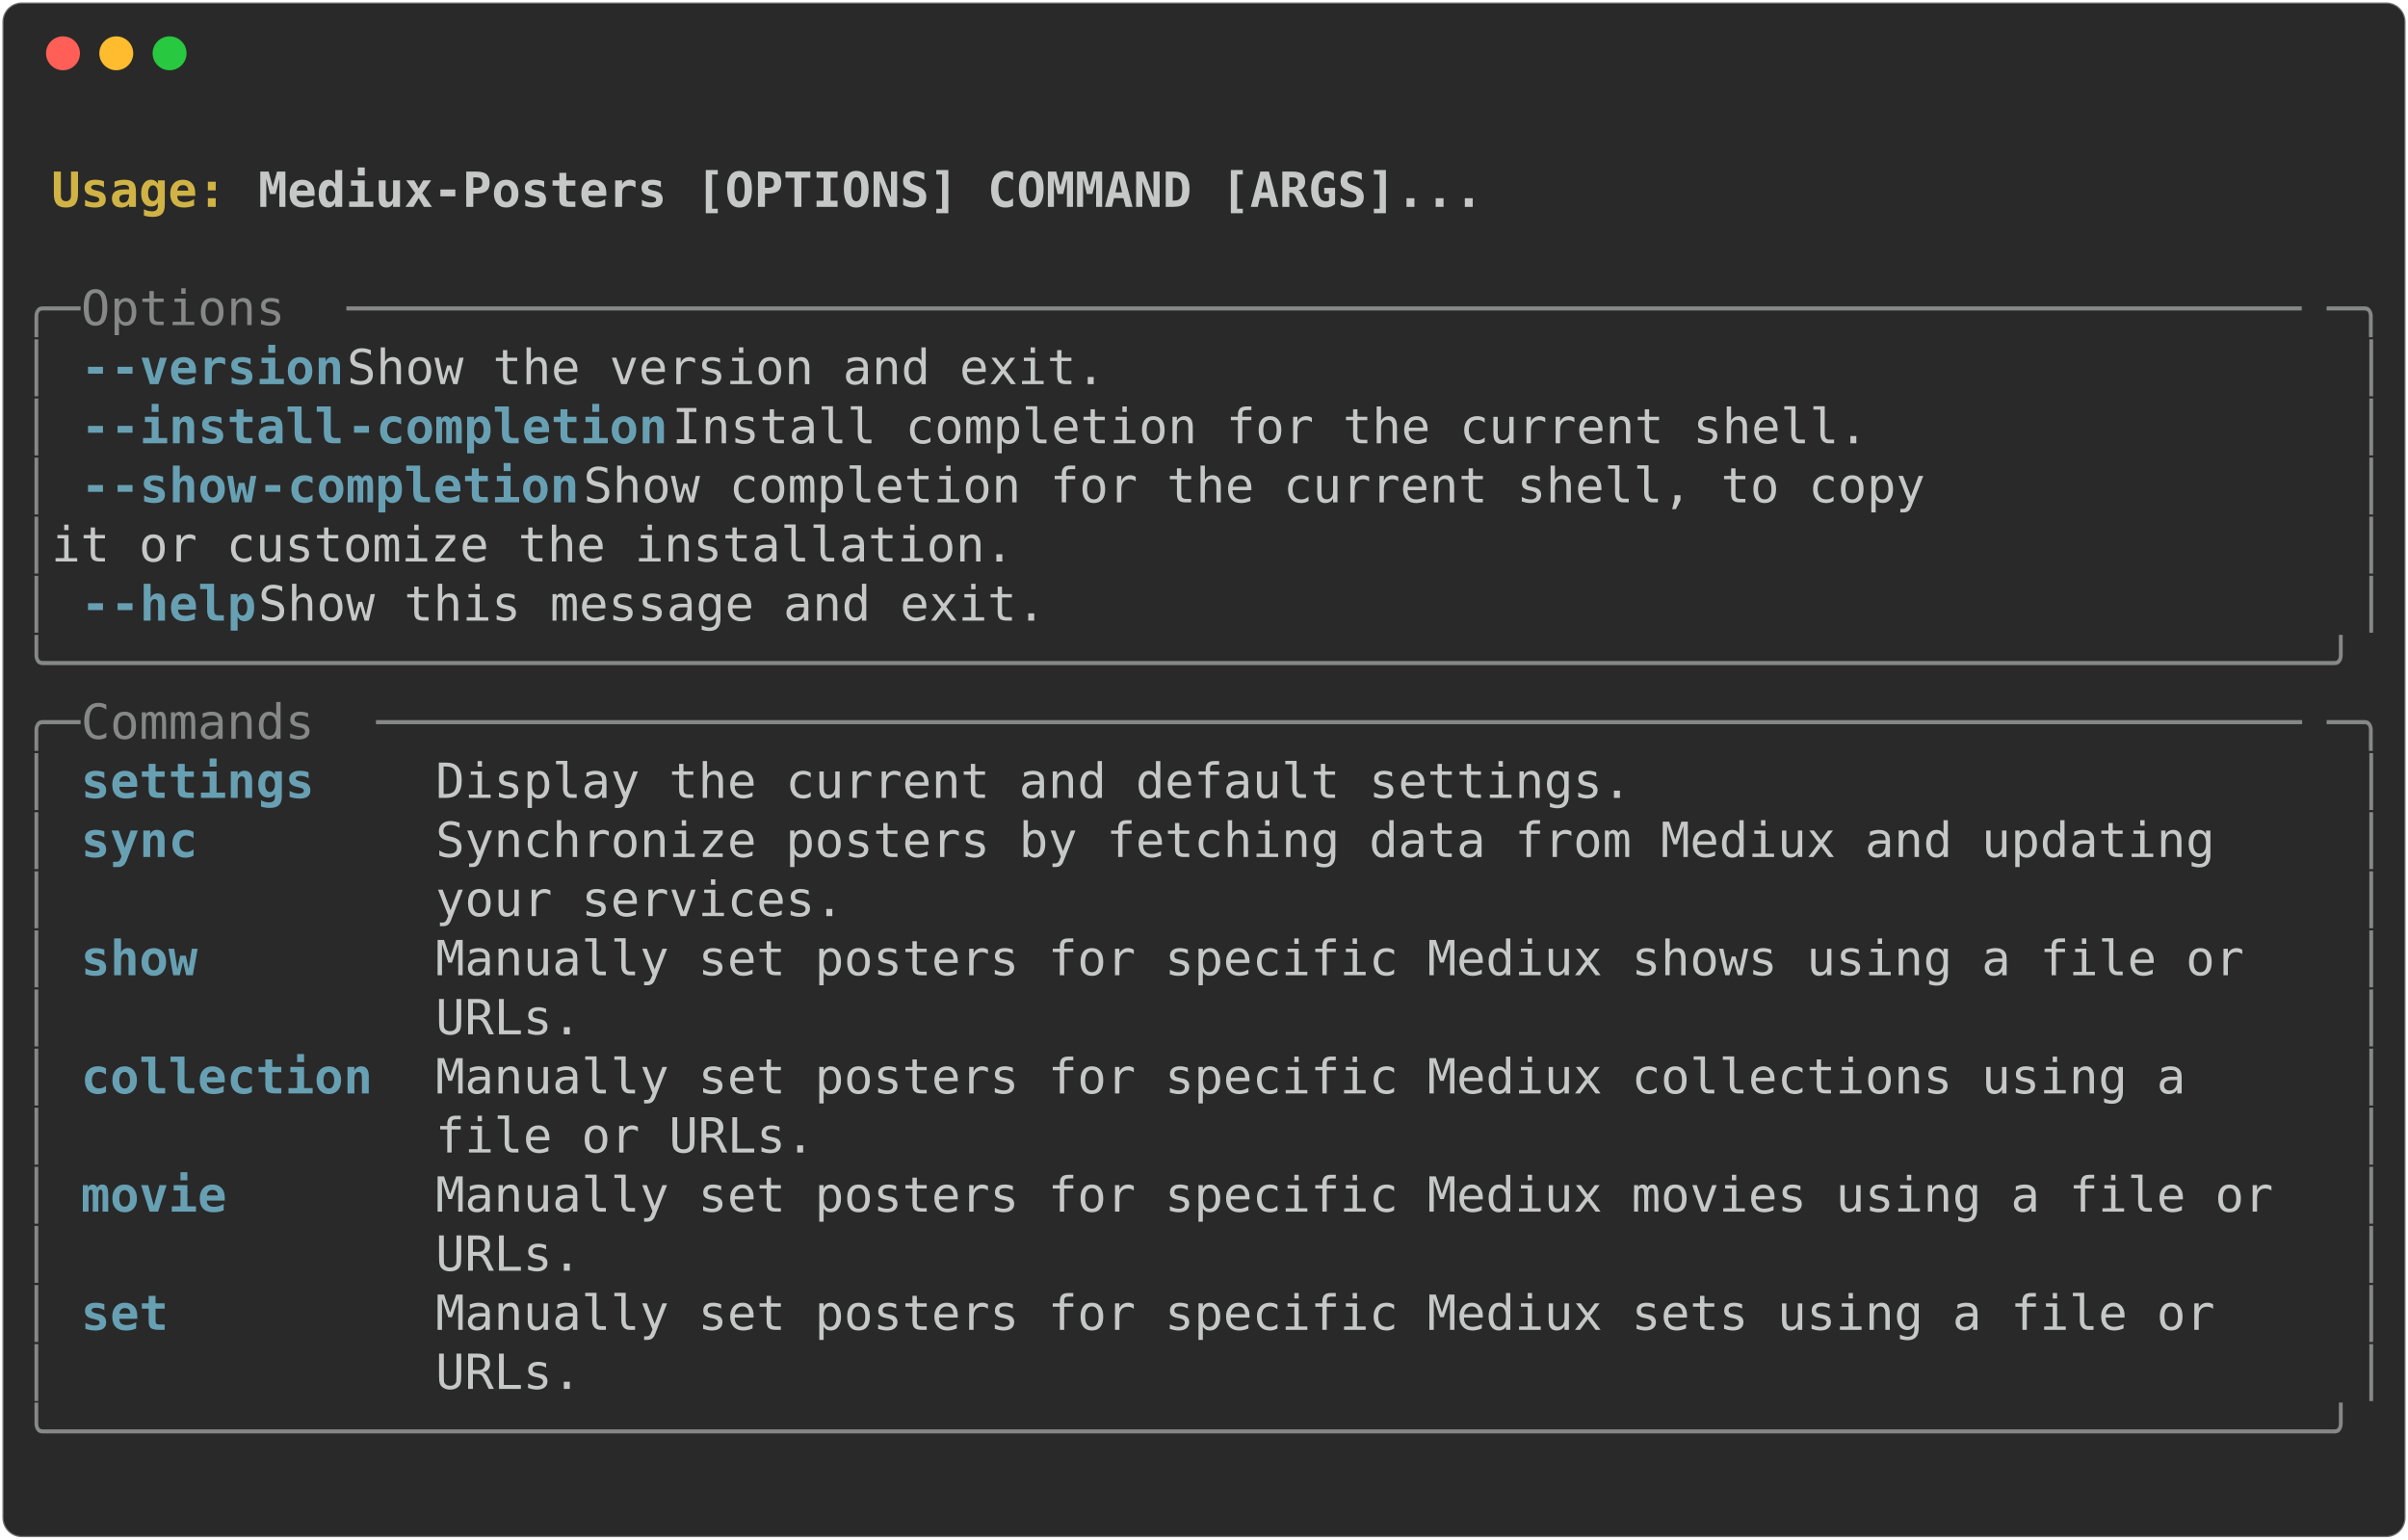
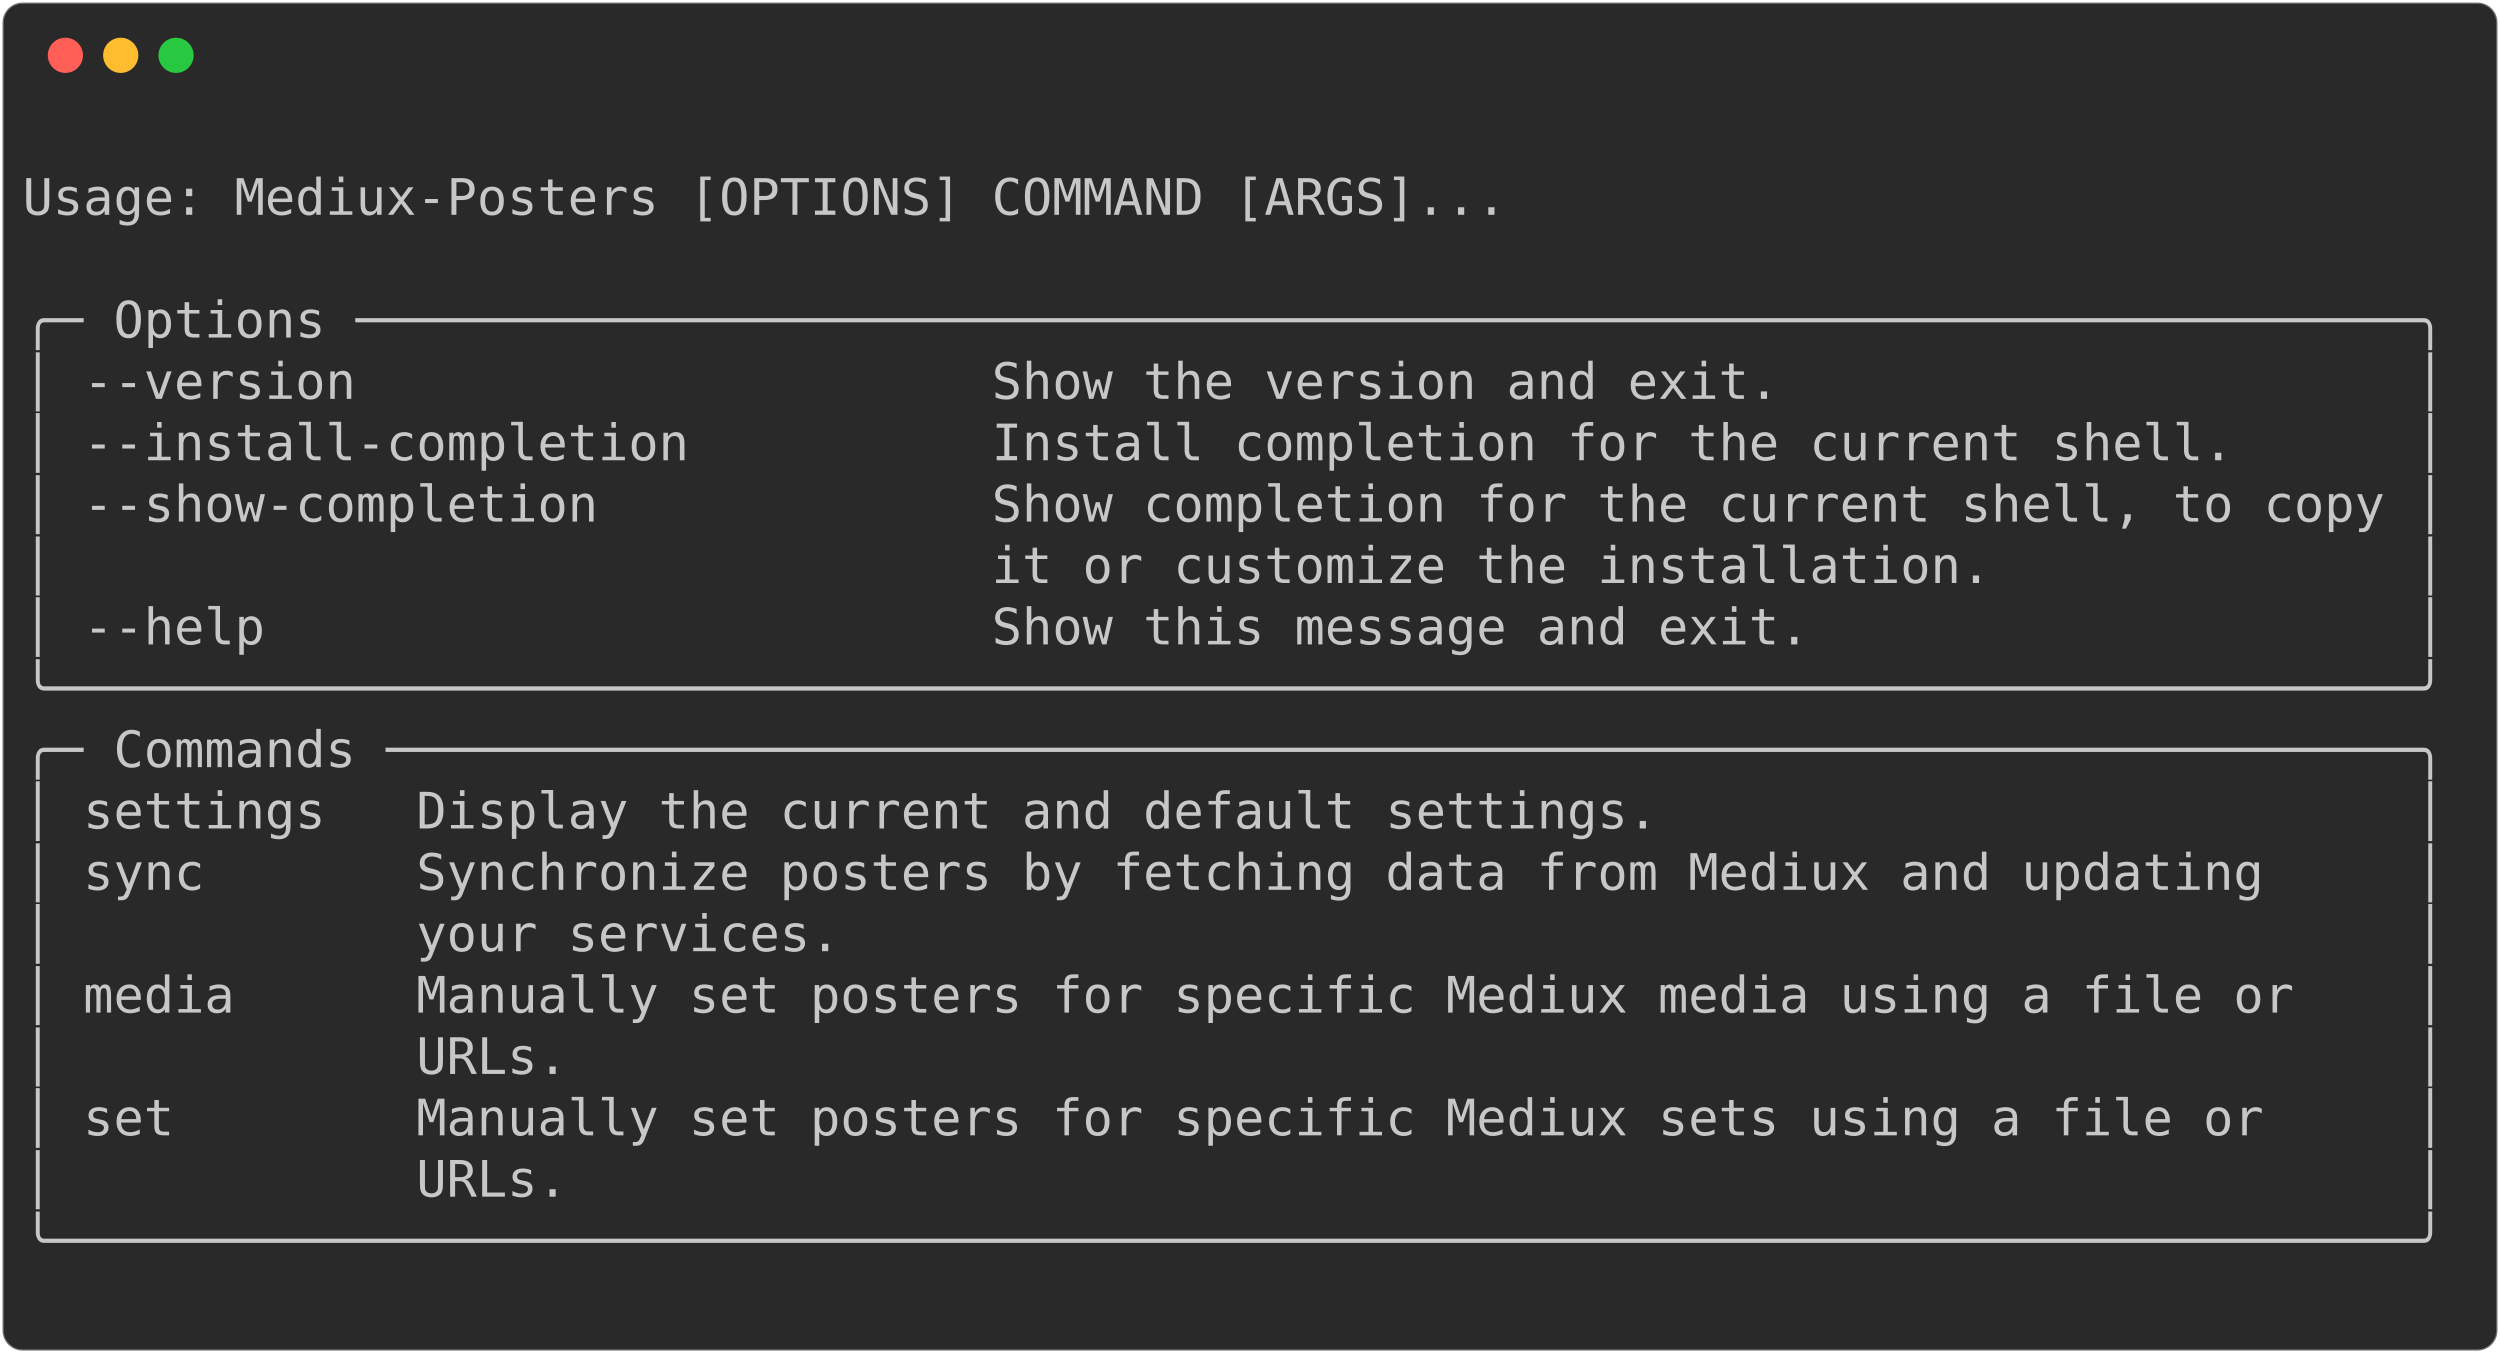
- <svg xmlns="http://www.w3.org/2000/svg" class="rich-terminal" viewBox="0 0 994 635.6">
+ <svg xmlns="http://www.w3.org/2000/svg" class="rich-terminal" viewBox="0 0 994 538.0">
  <style>

    @font-face {
        font-family: "Fira Code";
        src: local("FiraCode-Regular"),
                url("https://cdnjs.cloudflare.com/ajax/libs/firacode/6.2.0/woff2/FiraCode-Regular.woff2") format("woff2"),
                url("https://cdnjs.cloudflare.com/ajax/libs/firacode/6.2.0/woff/FiraCode-Regular.woff") format("woff");
        font-style: normal;
        font-weight: 400;
    }
    @font-face {
        font-family: "Fira Code";
        src: local("FiraCode-Bold"),
                url("https://cdnjs.cloudflare.com/ajax/libs/firacode/6.2.0/woff2/FiraCode-Bold.woff2") format("woff2"),
                url("https://cdnjs.cloudflare.com/ajax/libs/firacode/6.2.0/woff/FiraCode-Bold.woff") format("woff");
        font-style: bold;
        font-weight: 700;
    }

-     .terminal-2780879459-matrix {
+     .terminal-4098701191-matrix {
        font-family: Fira Code, monospace;
        font-size: 20px;
        line-height: 24.4px;
        font-variant-east-asian: full-width;
    }

-     .terminal-2780879459-title {
+     .terminal-4098701191-title {
        font-size: 18px;
        font-weight: bold;
        font-family: arial;
    }

-     .terminal-2780879459-r1 { fill: #c5c8c6;font-weight: bold }
- .terminal-2780879459-r2 { fill: #c5c8c6 }
- .terminal-2780879459-r3 { fill: #d0b344;font-weight: bold }
- .terminal-2780879459-r4 { fill: #868887 }
- .terminal-2780879459-r5 { fill: #68a0b3;font-weight: bold }
+     .terminal-4098701191-r1 { fill: #c5c8c6 }
    </style>
  <defs>
-     <clipPath id="terminal-2780879459-clip-terminal">
-       <rect x="0" y="0" width="975.0" height="584.6" />
+     <clipPath id="terminal-4098701191-clip-terminal">
+       <rect x="0" y="0" width="975.0" height="487.0" />
    </clipPath>
-     <clipPath id="terminal-2780879459-line-0">
+     <clipPath id="terminal-4098701191-line-0">
      <rect x="0" y="1.5" width="976" height="24.65" />
    </clipPath>
-     <clipPath id="terminal-2780879459-line-1">
+     <clipPath id="terminal-4098701191-line-1">
      <rect x="0" y="25.9" width="976" height="24.65" />
    </clipPath>
-     <clipPath id="terminal-2780879459-line-2">
+     <clipPath id="terminal-4098701191-line-2">
      <rect x="0" y="50.3" width="976" height="24.65" />
    </clipPath>
-     <clipPath id="terminal-2780879459-line-3">
+     <clipPath id="terminal-4098701191-line-3">
      <rect x="0" y="74.7" width="976" height="24.65" />
    </clipPath>
-     <clipPath id="terminal-2780879459-line-4">
+     <clipPath id="terminal-4098701191-line-4">
      <rect x="0" y="99.1" width="976" height="24.65" />
    </clipPath>
-     <clipPath id="terminal-2780879459-line-5">
+     <clipPath id="terminal-4098701191-line-5">
      <rect x="0" y="123.5" width="976" height="24.65" />
    </clipPath>
-     <clipPath id="terminal-2780879459-line-6">
+     <clipPath id="terminal-4098701191-line-6">
      <rect x="0" y="147.9" width="976" height="24.65" />
    </clipPath>
-     <clipPath id="terminal-2780879459-line-7">
+     <clipPath id="terminal-4098701191-line-7">
      <rect x="0" y="172.3" width="976" height="24.65" />
    </clipPath>
-     <clipPath id="terminal-2780879459-line-8">
+     <clipPath id="terminal-4098701191-line-8">
      <rect x="0" y="196.7" width="976" height="24.65" />
    </clipPath>
-     <clipPath id="terminal-2780879459-line-9">
+     <clipPath id="terminal-4098701191-line-9">
      <rect x="0" y="221.1" width="976" height="24.65" />
    </clipPath>
-     <clipPath id="terminal-2780879459-line-10">
+     <clipPath id="terminal-4098701191-line-10">
      <rect x="0" y="245.5" width="976" height="24.65" />
    </clipPath>
-     <clipPath id="terminal-2780879459-line-11">
+     <clipPath id="terminal-4098701191-line-11">
      <rect x="0" y="269.9" width="976" height="24.65" />
    </clipPath>
-     <clipPath id="terminal-2780879459-line-12">
+     <clipPath id="terminal-4098701191-line-12">
      <rect x="0" y="294.3" width="976" height="24.65" />
    </clipPath>
-     <clipPath id="terminal-2780879459-line-13">
+     <clipPath id="terminal-4098701191-line-13">
      <rect x="0" y="318.7" width="976" height="24.65" />
    </clipPath>
-     <clipPath id="terminal-2780879459-line-14">
+     <clipPath id="terminal-4098701191-line-14">
      <rect x="0" y="343.1" width="976" height="24.65" />
    </clipPath>
-     <clipPath id="terminal-2780879459-line-15">
+     <clipPath id="terminal-4098701191-line-15">
      <rect x="0" y="367.5" width="976" height="24.65" />
    </clipPath>
-     <clipPath id="terminal-2780879459-line-16">
+     <clipPath id="terminal-4098701191-line-16">
      <rect x="0" y="391.9" width="976" height="24.65" />
    </clipPath>
-     <clipPath id="terminal-2780879459-line-17">
+     <clipPath id="terminal-4098701191-line-17">
      <rect x="0" y="416.3" width="976" height="24.65" />
    </clipPath>
-     <clipPath id="terminal-2780879459-line-18">
+     <clipPath id="terminal-4098701191-line-18">
      <rect x="0" y="440.7" width="976" height="24.65" />
    </clipPath>
-     <clipPath id="terminal-2780879459-line-19">
-       <rect x="0" y="465.1" width="976" height="24.65" />
-     </clipPath>
-     <clipPath id="terminal-2780879459-line-20">
-       <rect x="0" y="489.5" width="976" height="24.65" />
-     </clipPath>
-     <clipPath id="terminal-2780879459-line-21">
-       <rect x="0" y="513.9" width="976" height="24.65" />
-     </clipPath>
-     <clipPath id="terminal-2780879459-line-22">
-       <rect x="0" y="538.3" width="976" height="24.65" />
-     </clipPath>
  </defs>
-   <rect fill="#292929" stroke="rgba(255,255,255,0.35)" stroke-width="1" x="1" y="1" width="992" height="633.6" rx="8" />
+   <rect fill="#292929" stroke="rgba(255,255,255,0.35)" stroke-width="1" x="1" y="1" width="992" height="536" rx="8" />
  <g transform="translate(26,22)">
    <circle cx="0" cy="0" r="7" fill="#ff5f57" />
    <circle cx="22" cy="0" r="7" fill="#febc2e" />
    <circle cx="44" cy="0" r="7" fill="#28c840" />
  </g>
-   <g transform="translate(9, 41)" clip-path="url(#terminal-2780879459-clip-terminal)">
-     <g class="terminal-2780879459-matrix">
-       <text class="terminal-2780879459-r2" x="976" y="20" textLength="12.2" clip-path="url(#terminal-2780879459-line-0)">
+   <g transform="translate(9, 41)" clip-path="url(#terminal-4098701191-clip-terminal)">
+     <g class="terminal-4098701191-matrix">
+       <text class="terminal-4098701191-r1" x="976" y="20" textLength="12.2" clip-path="url(#terminal-4098701191-line-0)">
</text>
-       <text class="terminal-2780879459-r3" x="12.2" y="44.4" textLength="85.4" clip-path="url(#terminal-2780879459-line-1)">Usage: </text>
-       <text class="terminal-2780879459-r1" x="97.6" y="44.4" textLength="512.4" clip-path="url(#terminal-2780879459-line-1)">Mediux-Posters [OPTIONS] COMMAND [ARGS]...</text>
-       <text class="terminal-2780879459-r2" x="976" y="44.4" textLength="12.2" clip-path="url(#terminal-2780879459-line-1)">
+       <text class="terminal-4098701191-r1" x="0" y="44.4" textLength="976" clip-path="url(#terminal-4098701191-line-1)"> Usage: Mediux-Posters [OPTIONS] COMMAND [ARGS]...                              </text>
+       <text class="terminal-4098701191-r1" x="976" y="44.4" textLength="12.2" clip-path="url(#terminal-4098701191-line-1)">
</text>
-       <text class="terminal-2780879459-r2" x="976" y="68.8" textLength="12.2" clip-path="url(#terminal-2780879459-line-2)">
+       <text class="terminal-4098701191-r1" x="976" y="68.8" textLength="12.2" clip-path="url(#terminal-4098701191-line-2)">
</text>
-       <text class="terminal-2780879459-r4" x="0" y="93.2" textLength="24.4" clip-path="url(#terminal-2780879459-line-3)">╭─</text>
-       <text class="terminal-2780879459-r4" x="24.4" y="93.2" textLength="109.8" clip-path="url(#terminal-2780879459-line-3)"> Options </text>
-       <text class="terminal-2780879459-r4" x="134.2" y="93.2" textLength="817.4" clip-path="url(#terminal-2780879459-line-3)">───────────────────────────────────────────────────────────────────</text>
-       <text class="terminal-2780879459-r4" x="951.6" y="93.2" textLength="24.4" clip-path="url(#terminal-2780879459-line-3)">─╮</text>
-       <text class="terminal-2780879459-r2" x="976" y="93.2" textLength="12.2" clip-path="url(#terminal-2780879459-line-3)">
+       <text class="terminal-4098701191-r1" x="0" y="93.2" textLength="976" clip-path="url(#terminal-4098701191-line-3)">╭─ Options ────────────────────────────────────────────────────────────────────╮</text>
+       <text class="terminal-4098701191-r1" x="976" y="93.2" textLength="12.2" clip-path="url(#terminal-4098701191-line-3)">
</text>
-       <text class="terminal-2780879459-r4" x="0" y="117.6" textLength="12.2" clip-path="url(#terminal-2780879459-line-4)">│</text>
-       <text class="terminal-2780879459-r5" x="24.4" y="117.6" textLength="12.2" clip-path="url(#terminal-2780879459-line-4)">-</text>
-       <text class="terminal-2780879459-r5" x="36.6" y="117.6" textLength="97.6" clip-path="url(#terminal-2780879459-line-4)">-version</text>
-       <text class="terminal-2780879459-r2" x="134.2" y="117.6" textLength="829.6" clip-path="url(#terminal-2780879459-line-4)">                     Show the version and exit.                     </text>
-       <text class="terminal-2780879459-r4" x="963.8" y="117.6" textLength="12.2" clip-path="url(#terminal-2780879459-line-4)">│</text>
-       <text class="terminal-2780879459-r2" x="976" y="117.6" textLength="12.2" clip-path="url(#terminal-2780879459-line-4)">
+       <text class="terminal-4098701191-r1" x="0" y="117.6" textLength="976" clip-path="url(#terminal-4098701191-line-4)">│ --version                     Show the version and exit.                     │</text>
+       <text class="terminal-4098701191-r1" x="976" y="117.6" textLength="12.2" clip-path="url(#terminal-4098701191-line-4)">
</text>
-       <text class="terminal-2780879459-r4" x="0" y="142" textLength="12.2" clip-path="url(#terminal-2780879459-line-5)">│</text>
-       <text class="terminal-2780879459-r5" x="24.4" y="142" textLength="12.2" clip-path="url(#terminal-2780879459-line-5)">-</text>
-       <text class="terminal-2780879459-r5" x="36.6" y="142" textLength="97.6" clip-path="url(#terminal-2780879459-line-5)">-install</text>
-       <text class="terminal-2780879459-r5" x="134.2" y="142" textLength="134.2" clip-path="url(#terminal-2780879459-line-5)">-completion</text>
-       <text class="terminal-2780879459-r2" x="268.4" y="142" textLength="695.4" clip-path="url(#terminal-2780879459-line-5)">          Install completion for the current shell.      </text>
-       <text class="terminal-2780879459-r4" x="963.8" y="142" textLength="12.2" clip-path="url(#terminal-2780879459-line-5)">│</text>
-       <text class="terminal-2780879459-r2" x="976" y="142" textLength="12.2" clip-path="url(#terminal-2780879459-line-5)">
+       <text class="terminal-4098701191-r1" x="0" y="142" textLength="976" clip-path="url(#terminal-4098701191-line-5)">│ --install-completion          Install completion for the current shell.      │</text>
+       <text class="terminal-4098701191-r1" x="976" y="142" textLength="12.2" clip-path="url(#terminal-4098701191-line-5)">
</text>
-       <text class="terminal-2780879459-r4" x="0" y="166.4" textLength="12.2" clip-path="url(#terminal-2780879459-line-6)">│</text>
-       <text class="terminal-2780879459-r5" x="24.4" y="166.4" textLength="12.2" clip-path="url(#terminal-2780879459-line-6)">-</text>
-       <text class="terminal-2780879459-r5" x="36.6" y="166.4" textLength="61" clip-path="url(#terminal-2780879459-line-6)">-show</text>
-       <text class="terminal-2780879459-r5" x="97.6" y="166.4" textLength="134.2" clip-path="url(#terminal-2780879459-line-6)">-completion</text>
-       <text class="terminal-2780879459-r2" x="231.8" y="166.4" textLength="732" clip-path="url(#terminal-2780879459-line-6)">             Show completion for the current shell, to copy </text>
-       <text class="terminal-2780879459-r4" x="963.8" y="166.4" textLength="12.2" clip-path="url(#terminal-2780879459-line-6)">│</text>
-       <text class="terminal-2780879459-r2" x="976" y="166.4" textLength="12.2" clip-path="url(#terminal-2780879459-line-6)">
+       <text class="terminal-4098701191-r1" x="0" y="166.4" textLength="976" clip-path="url(#terminal-4098701191-line-6)">│ --show-completion             Show completion for the current shell, to copy │</text>
+       <text class="terminal-4098701191-r1" x="976" y="166.4" textLength="12.2" clip-path="url(#terminal-4098701191-line-6)">
</text>
-       <text class="terminal-2780879459-r4" x="0" y="190.8" textLength="12.2" clip-path="url(#terminal-2780879459-line-7)">│</text>
-       <text class="terminal-2780879459-r2" x="12.2" y="190.8" textLength="951.6" clip-path="url(#terminal-2780879459-line-7)">                               it or customize the installation.              </text>
-       <text class="terminal-2780879459-r4" x="963.8" y="190.8" textLength="12.2" clip-path="url(#terminal-2780879459-line-7)">│</text>
-       <text class="terminal-2780879459-r2" x="976" y="190.8" textLength="12.2" clip-path="url(#terminal-2780879459-line-7)">
+       <text class="terminal-4098701191-r1" x="0" y="190.8" textLength="976" clip-path="url(#terminal-4098701191-line-7)">│                               it or customize the installation.              │</text>
+       <text class="terminal-4098701191-r1" x="976" y="190.8" textLength="12.2" clip-path="url(#terminal-4098701191-line-7)">
</text>
-       <text class="terminal-2780879459-r4" x="0" y="215.2" textLength="12.2" clip-path="url(#terminal-2780879459-line-8)">│</text>
-       <text class="terminal-2780879459-r5" x="24.4" y="215.2" textLength="12.2" clip-path="url(#terminal-2780879459-line-8)">-</text>
-       <text class="terminal-2780879459-r5" x="36.6" y="215.2" textLength="61" clip-path="url(#terminal-2780879459-line-8)">-help</text>
-       <text class="terminal-2780879459-r2" x="97.6" y="215.2" textLength="866.2" clip-path="url(#terminal-2780879459-line-8)">                        Show this message and exit.                    </text>
-       <text class="terminal-2780879459-r4" x="963.8" y="215.2" textLength="12.2" clip-path="url(#terminal-2780879459-line-8)">│</text>
-       <text class="terminal-2780879459-r2" x="976" y="215.2" textLength="12.2" clip-path="url(#terminal-2780879459-line-8)">
+       <text class="terminal-4098701191-r1" x="0" y="215.2" textLength="976" clip-path="url(#terminal-4098701191-line-8)">│ --help                        Show this message and exit.                    │</text>
+       <text class="terminal-4098701191-r1" x="976" y="215.2" textLength="12.2" clip-path="url(#terminal-4098701191-line-8)">
</text>
-       <text class="terminal-2780879459-r4" x="0" y="239.6" textLength="976" clip-path="url(#terminal-2780879459-line-9)">╰──────────────────────────────────────────────────────────────────────────────╯</text>
-       <text class="terminal-2780879459-r2" x="976" y="239.6" textLength="12.2" clip-path="url(#terminal-2780879459-line-9)">
+       <text class="terminal-4098701191-r1" x="0" y="239.6" textLength="976" clip-path="url(#terminal-4098701191-line-9)">╰──────────────────────────────────────────────────────────────────────────────╯</text>
+       <text class="terminal-4098701191-r1" x="976" y="239.6" textLength="12.2" clip-path="url(#terminal-4098701191-line-9)">
</text>
-       <text class="terminal-2780879459-r4" x="0" y="264" textLength="24.4" clip-path="url(#terminal-2780879459-line-10)">╭─</text>
-       <text class="terminal-2780879459-r4" x="24.4" y="264" textLength="122" clip-path="url(#terminal-2780879459-line-10)"> Commands </text>
-       <text class="terminal-2780879459-r4" x="146.4" y="264" textLength="805.2" clip-path="url(#terminal-2780879459-line-10)">──────────────────────────────────────────────────────────────────</text>
-       <text class="terminal-2780879459-r4" x="951.6" y="264" textLength="24.4" clip-path="url(#terminal-2780879459-line-10)">─╮</text>
-       <text class="terminal-2780879459-r2" x="976" y="264" textLength="12.2" clip-path="url(#terminal-2780879459-line-10)">
+       <text class="terminal-4098701191-r1" x="0" y="264" textLength="976" clip-path="url(#terminal-4098701191-line-10)">╭─ Commands ───────────────────────────────────────────────────────────────────╮</text>
+       <text class="terminal-4098701191-r1" x="976" y="264" textLength="12.2" clip-path="url(#terminal-4098701191-line-10)">
</text>
-       <text class="terminal-2780879459-r4" x="0" y="288.4" textLength="12.2" clip-path="url(#terminal-2780879459-line-11)">│</text>
-       <text class="terminal-2780879459-r5" x="24.4" y="288.4" textLength="134.2" clip-path="url(#terminal-2780879459-line-11)">settings   </text>
-       <text class="terminal-2780879459-r2" x="170.8" y="288.4" textLength="793" clip-path="url(#terminal-2780879459-line-11)"> Display the current and default settings.                       </text>
-       <text class="terminal-2780879459-r4" x="963.8" y="288.4" textLength="12.2" clip-path="url(#terminal-2780879459-line-11)">│</text>
-       <text class="terminal-2780879459-r2" x="976" y="288.4" textLength="12.2" clip-path="url(#terminal-2780879459-line-11)">
+       <text class="terminal-4098701191-r1" x="0" y="288.4" textLength="976" clip-path="url(#terminal-4098701191-line-11)">│ settings   Display the current and default settings.                         │</text>
+       <text class="terminal-4098701191-r1" x="976" y="288.4" textLength="12.2" clip-path="url(#terminal-4098701191-line-11)">
</text>
-       <text class="terminal-2780879459-r4" x="0" y="312.8" textLength="12.2" clip-path="url(#terminal-2780879459-line-12)">│</text>
-       <text class="terminal-2780879459-r5" x="24.4" y="312.8" textLength="134.2" clip-path="url(#terminal-2780879459-line-12)">sync       </text>
-       <text class="terminal-2780879459-r2" x="170.8" y="312.8" textLength="793" clip-path="url(#terminal-2780879459-line-12)"> Synchronize posters by fetching data from Mediux and updating   </text>
-       <text class="terminal-2780879459-r4" x="963.8" y="312.8" textLength="12.2" clip-path="url(#terminal-2780879459-line-12)">│</text>
-       <text class="terminal-2780879459-r2" x="976" y="312.8" textLength="12.2" clip-path="url(#terminal-2780879459-line-12)">
+       <text class="terminal-4098701191-r1" x="0" y="312.8" textLength="976" clip-path="url(#terminal-4098701191-line-12)">│ sync       Synchronize posters by fetching data from Mediux and updating     │</text>
+       <text class="terminal-4098701191-r1" x="976" y="312.8" textLength="12.2" clip-path="url(#terminal-4098701191-line-12)">
</text>
-       <text class="terminal-2780879459-r4" x="0" y="337.2" textLength="12.2" clip-path="url(#terminal-2780879459-line-13)">│</text>
-       <text class="terminal-2780879459-r2" x="170.8" y="337.2" textLength="793" clip-path="url(#terminal-2780879459-line-13)"> your services.                                                  </text>
-       <text class="terminal-2780879459-r4" x="963.8" y="337.2" textLength="12.2" clip-path="url(#terminal-2780879459-line-13)">│</text>
-       <text class="terminal-2780879459-r2" x="976" y="337.2" textLength="12.2" clip-path="url(#terminal-2780879459-line-13)">
+       <text class="terminal-4098701191-r1" x="0" y="337.2" textLength="976" clip-path="url(#terminal-4098701191-line-13)">│            your services.                                                    │</text>
+       <text class="terminal-4098701191-r1" x="976" y="337.2" textLength="12.2" clip-path="url(#terminal-4098701191-line-13)">
</text>
-       <text class="terminal-2780879459-r4" x="0" y="361.6" textLength="12.2" clip-path="url(#terminal-2780879459-line-14)">│</text>
-       <text class="terminal-2780879459-r5" x="24.4" y="361.6" textLength="134.2" clip-path="url(#terminal-2780879459-line-14)">show       </text>
-       <text class="terminal-2780879459-r2" x="170.8" y="361.6" textLength="793" clip-path="url(#terminal-2780879459-line-14)"> Manually set posters for specific Mediux shows using a file or  </text>
-       <text class="terminal-2780879459-r4" x="963.8" y="361.6" textLength="12.2" clip-path="url(#terminal-2780879459-line-14)">│</text>
-       <text class="terminal-2780879459-r2" x="976" y="361.6" textLength="12.2" clip-path="url(#terminal-2780879459-line-14)">
+       <text class="terminal-4098701191-r1" x="0" y="361.6" textLength="976" clip-path="url(#terminal-4098701191-line-14)">│ media      Manually set posters for specific Mediux media using a file or    │</text>
+       <text class="terminal-4098701191-r1" x="976" y="361.6" textLength="12.2" clip-path="url(#terminal-4098701191-line-14)">
</text>
-       <text class="terminal-2780879459-r4" x="0" y="386" textLength="12.2" clip-path="url(#terminal-2780879459-line-15)">│</text>
-       <text class="terminal-2780879459-r2" x="170.8" y="386" textLength="793" clip-path="url(#terminal-2780879459-line-15)"> URLs.                                                           </text>
-       <text class="terminal-2780879459-r4" x="963.8" y="386" textLength="12.2" clip-path="url(#terminal-2780879459-line-15)">│</text>
-       <text class="terminal-2780879459-r2" x="976" y="386" textLength="12.2" clip-path="url(#terminal-2780879459-line-15)">
+       <text class="terminal-4098701191-r1" x="0" y="386" textLength="976" clip-path="url(#terminal-4098701191-line-15)">│            URLs.                                                             │</text>
+       <text class="terminal-4098701191-r1" x="976" y="386" textLength="12.2" clip-path="url(#terminal-4098701191-line-15)">
</text>
-       <text class="terminal-2780879459-r4" x="0" y="410.4" textLength="12.2" clip-path="url(#terminal-2780879459-line-16)">│</text>
-       <text class="terminal-2780879459-r5" x="24.4" y="410.4" textLength="134.2" clip-path="url(#terminal-2780879459-line-16)">collection </text>
-       <text class="terminal-2780879459-r2" x="170.8" y="410.4" textLength="793" clip-path="url(#terminal-2780879459-line-16)"> Manually set posters for specific Mediux collections using a    </text>
-       <text class="terminal-2780879459-r4" x="963.8" y="410.4" textLength="12.2" clip-path="url(#terminal-2780879459-line-16)">│</text>
-       <text class="terminal-2780879459-r2" x="976" y="410.4" textLength="12.2" clip-path="url(#terminal-2780879459-line-16)">
+       <text class="terminal-4098701191-r1" x="0" y="410.4" textLength="976" clip-path="url(#terminal-4098701191-line-16)">│ set        Manually set posters for specific Mediux sets using a file or     │</text>
+       <text class="terminal-4098701191-r1" x="976" y="410.4" textLength="12.2" clip-path="url(#terminal-4098701191-line-16)">
</text>
-       <text class="terminal-2780879459-r4" x="0" y="434.8" textLength="12.2" clip-path="url(#terminal-2780879459-line-17)">│</text>
-       <text class="terminal-2780879459-r2" x="170.8" y="434.8" textLength="793" clip-path="url(#terminal-2780879459-line-17)"> file or URLs.                                                   </text>
-       <text class="terminal-2780879459-r4" x="963.8" y="434.8" textLength="12.2" clip-path="url(#terminal-2780879459-line-17)">│</text>
-       <text class="terminal-2780879459-r2" x="976" y="434.8" textLength="12.2" clip-path="url(#terminal-2780879459-line-17)">
+       <text class="terminal-4098701191-r1" x="0" y="434.8" textLength="976" clip-path="url(#terminal-4098701191-line-17)">│            URLs.                                                             │</text>
+       <text class="terminal-4098701191-r1" x="976" y="434.8" textLength="12.2" clip-path="url(#terminal-4098701191-line-17)">
</text>
-       <text class="terminal-2780879459-r4" x="0" y="459.2" textLength="12.2" clip-path="url(#terminal-2780879459-line-18)">│</text>
-       <text class="terminal-2780879459-r5" x="24.4" y="459.2" textLength="134.2" clip-path="url(#terminal-2780879459-line-18)">movie      </text>
-       <text class="terminal-2780879459-r2" x="170.8" y="459.2" textLength="793" clip-path="url(#terminal-2780879459-line-18)"> Manually set posters for specific Mediux movies using a file or </text>
-       <text class="terminal-2780879459-r4" x="963.8" y="459.2" textLength="12.2" clip-path="url(#terminal-2780879459-line-18)">│</text>
-       <text class="terminal-2780879459-r2" x="976" y="459.2" textLength="12.2" clip-path="url(#terminal-2780879459-line-18)">
+       <text class="terminal-4098701191-r1" x="0" y="459.2" textLength="976" clip-path="url(#terminal-4098701191-line-18)">╰──────────────────────────────────────────────────────────────────────────────╯</text>
+       <text class="terminal-4098701191-r1" x="976" y="459.2" textLength="12.2" clip-path="url(#terminal-4098701191-line-18)">
</text>
-       <text class="terminal-2780879459-r4" x="0" y="483.6" textLength="12.2" clip-path="url(#terminal-2780879459-line-19)">│</text>
-       <text class="terminal-2780879459-r2" x="170.8" y="483.6" textLength="793" clip-path="url(#terminal-2780879459-line-19)"> URLs.                                                           </text>
-       <text class="terminal-2780879459-r4" x="963.8" y="483.6" textLength="12.2" clip-path="url(#terminal-2780879459-line-19)">│</text>
-       <text class="terminal-2780879459-r2" x="976" y="483.6" textLength="12.2" clip-path="url(#terminal-2780879459-line-19)">
- </text>
-       <text class="terminal-2780879459-r4" x="0" y="508" textLength="12.2" clip-path="url(#terminal-2780879459-line-20)">│</text>
-       <text class="terminal-2780879459-r5" x="24.4" y="508" textLength="134.2" clip-path="url(#terminal-2780879459-line-20)">set        </text>
-       <text class="terminal-2780879459-r2" x="170.8" y="508" textLength="793" clip-path="url(#terminal-2780879459-line-20)"> Manually set posters for specific Mediux sets using a file or   </text>
-       <text class="terminal-2780879459-r4" x="963.8" y="508" textLength="12.2" clip-path="url(#terminal-2780879459-line-20)">│</text>
-       <text class="terminal-2780879459-r2" x="976" y="508" textLength="12.2" clip-path="url(#terminal-2780879459-line-20)">
- </text>
-       <text class="terminal-2780879459-r4" x="0" y="532.4" textLength="12.2" clip-path="url(#terminal-2780879459-line-21)">│</text>
-       <text class="terminal-2780879459-r2" x="170.8" y="532.4" textLength="793" clip-path="url(#terminal-2780879459-line-21)"> URLs.                                                           </text>
-       <text class="terminal-2780879459-r4" x="963.8" y="532.4" textLength="12.2" clip-path="url(#terminal-2780879459-line-21)">│</text>
-       <text class="terminal-2780879459-r2" x="976" y="532.4" textLength="12.2" clip-path="url(#terminal-2780879459-line-21)">
- </text>
-       <text class="terminal-2780879459-r4" x="0" y="556.8" textLength="976" clip-path="url(#terminal-2780879459-line-22)">╰──────────────────────────────────────────────────────────────────────────────╯</text>
-       <text class="terminal-2780879459-r2" x="976" y="556.8" textLength="12.2" clip-path="url(#terminal-2780879459-line-22)">
- </text>
-       <text class="terminal-2780879459-r2" x="976" y="581.2" textLength="12.2" clip-path="url(#terminal-2780879459-line-23)">
+       <text class="terminal-4098701191-r1" x="976" y="483.6" textLength="12.2" clip-path="url(#terminal-4098701191-line-19)">
</text>
    </g>
  </g>
</svg>
